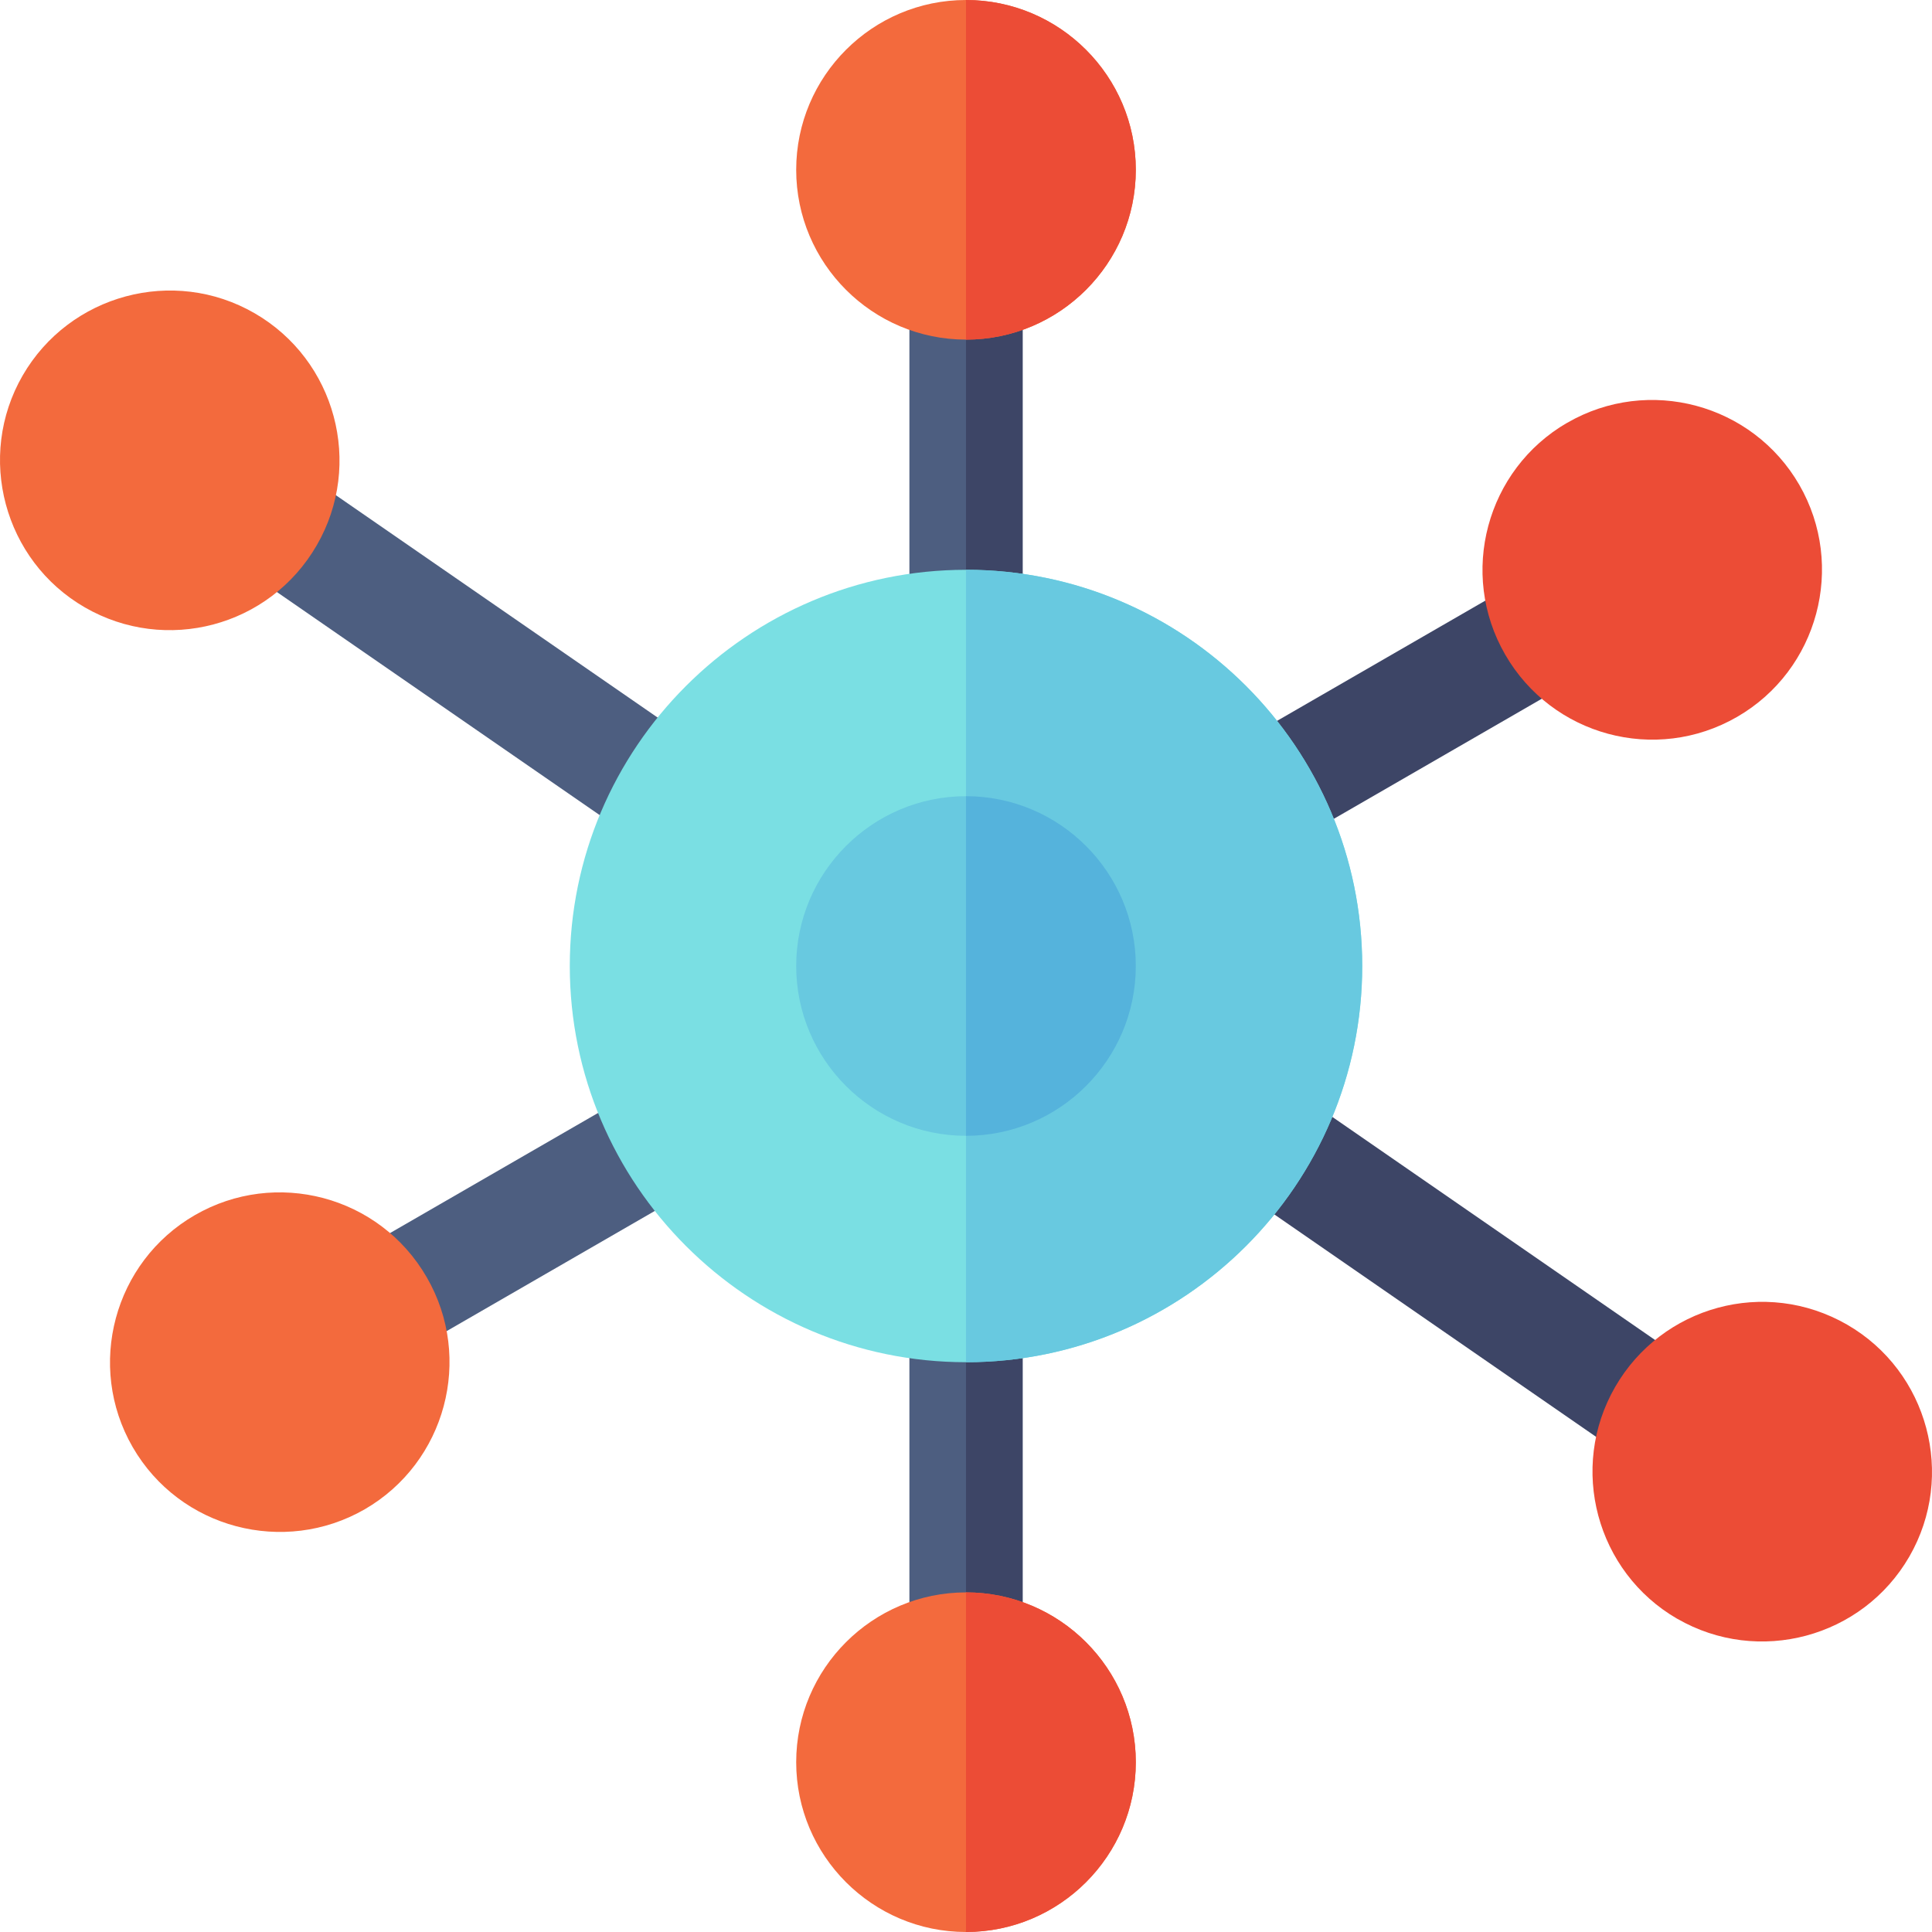
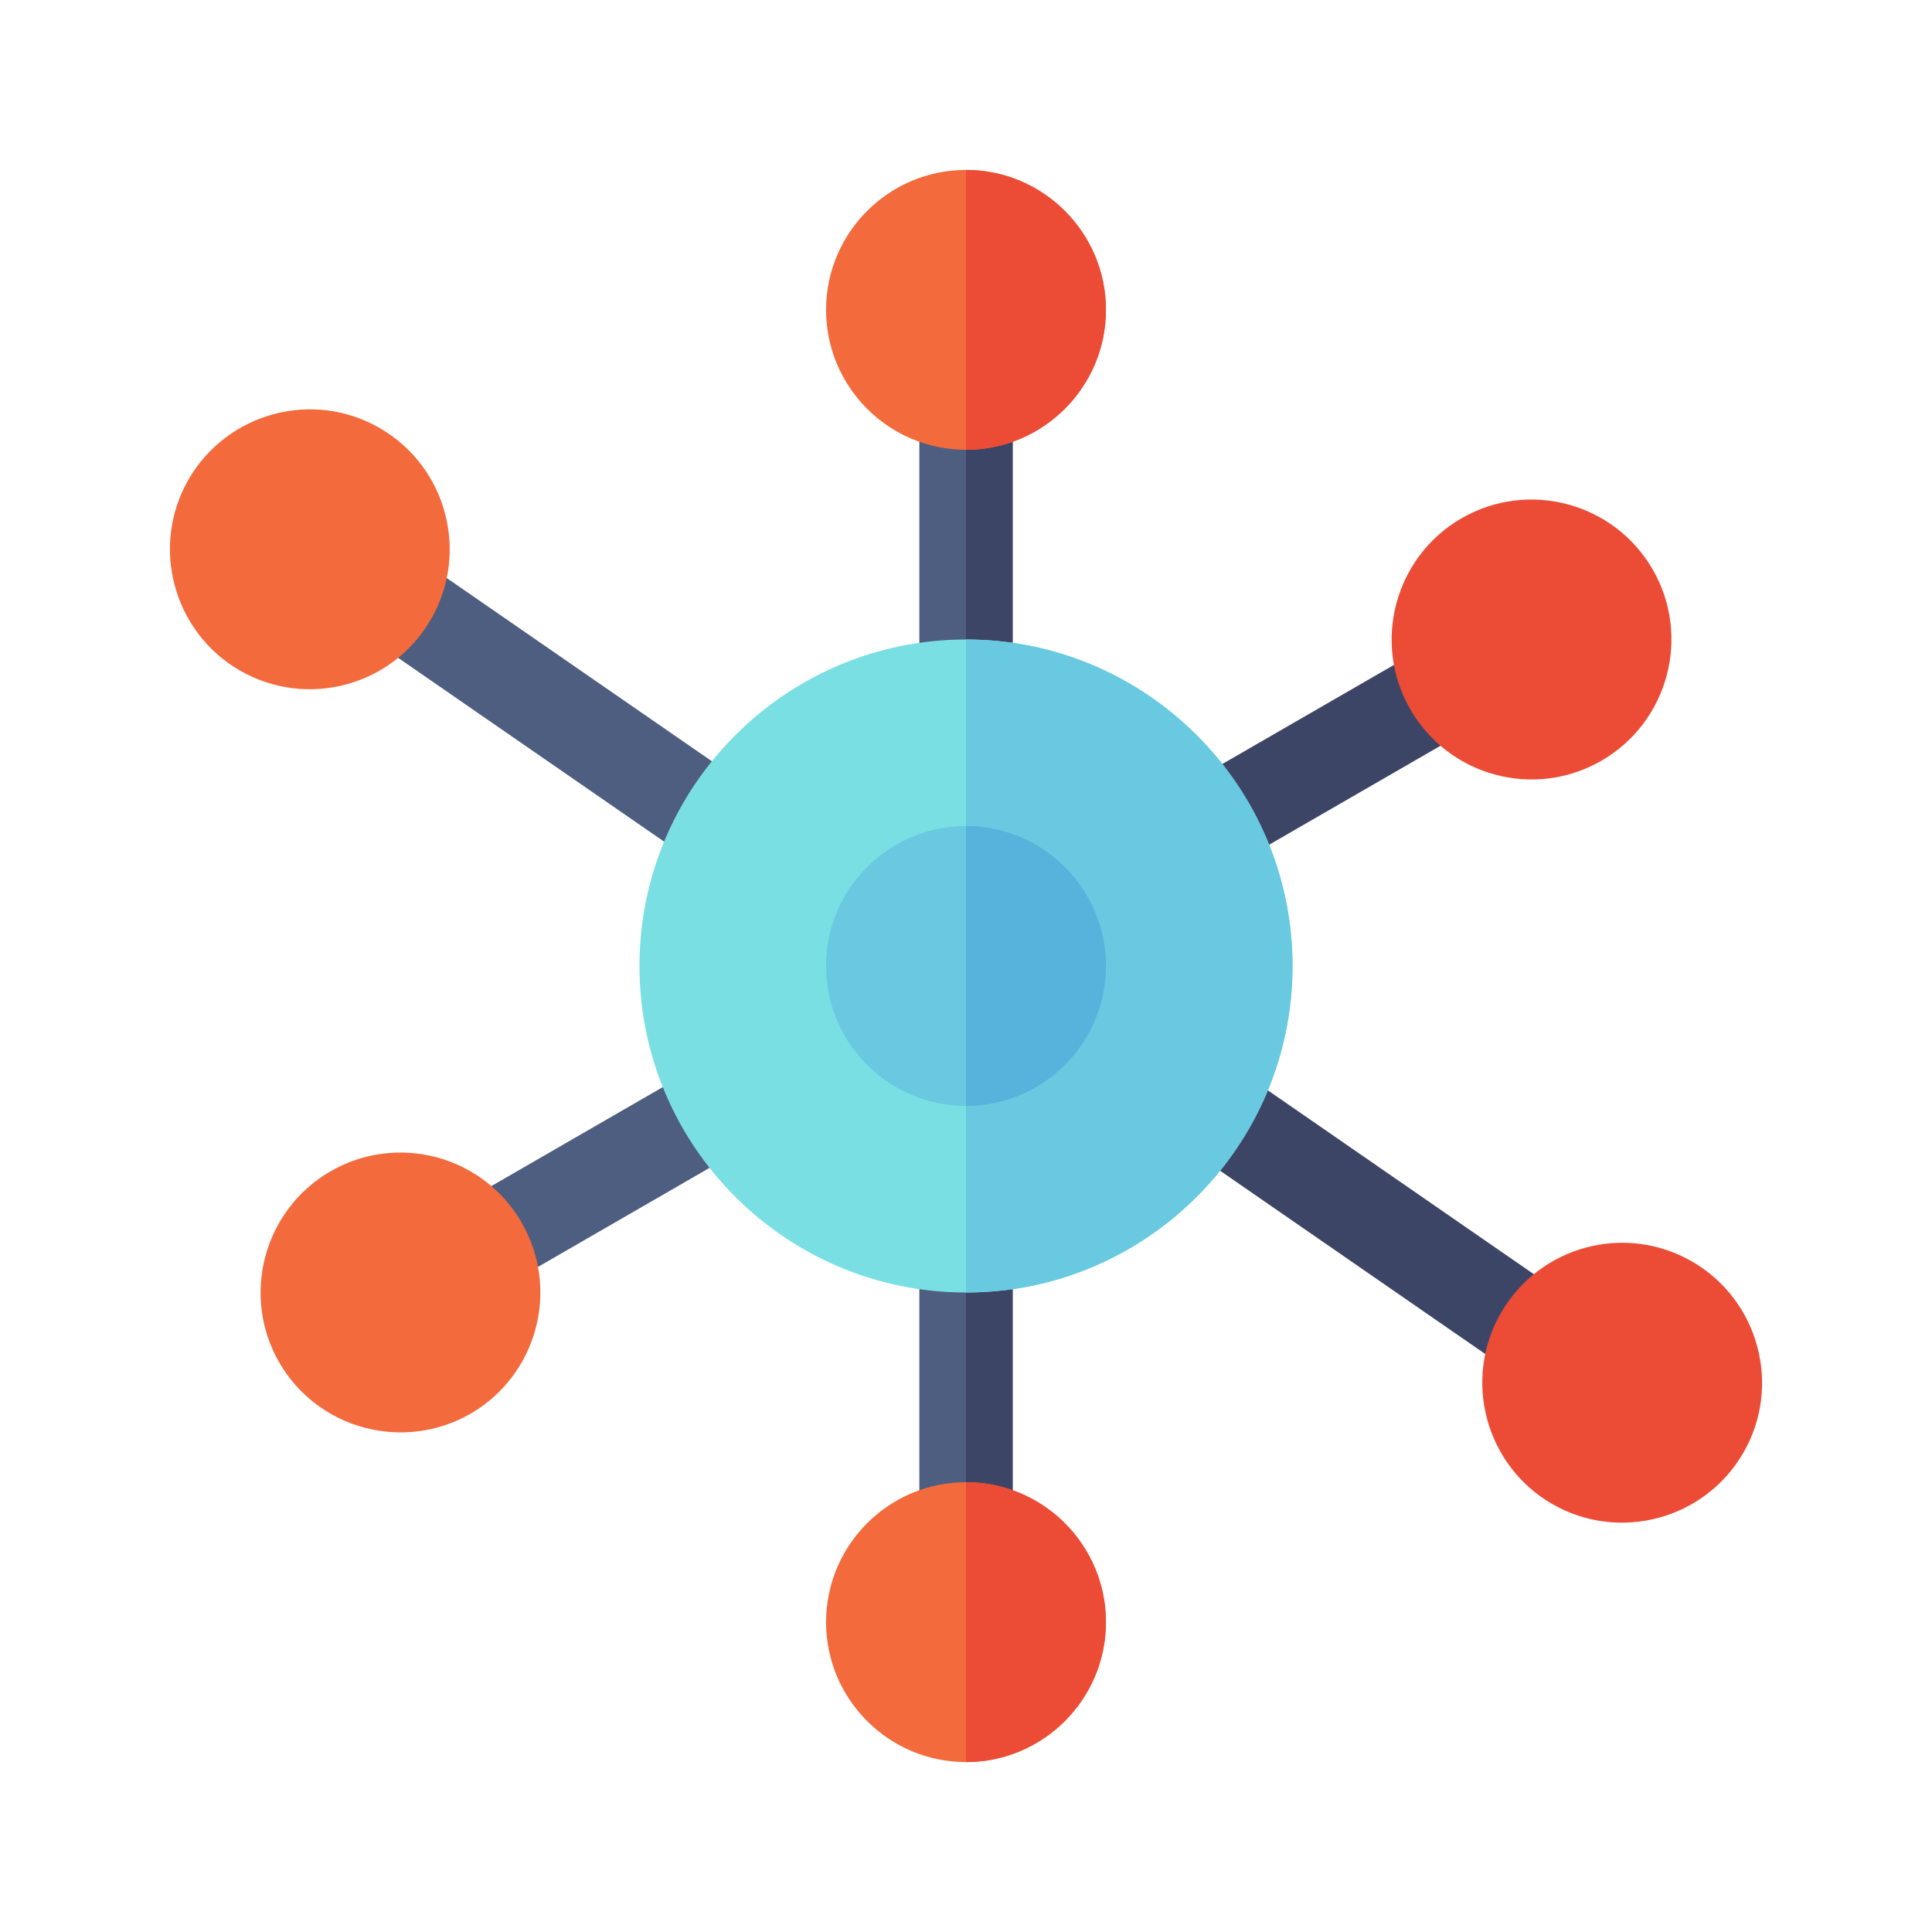
- <svg xmlns="http://www.w3.org/2000/svg" version="1.1" width="512" height="512" x="0" y="0" viewBox="0 0 512 512" style="enable-background:new 0 0 512 512" xml:space="preserve" class="">
-   <g>
-     <path fill="#4d5e80" d="M241 346h30v91h-30z" />
-     <path fill="#3d4566" d="M256 346h15v91h-15z" />
-     <path fill="#4d5e80" d="M241 75h30v91h-30z" />
-     <path fill="#3d4566" d="M256 75h15v91h-15zM326.433 197.965l77.942-45 15.002 25.984-77.941 45z" />
-     <path fill="#4d5e80" d="m92.628 332.974 77.942-45.001 15.002 25.984-77.942 45.001zM169.501 223.319l-107.096-74.01 17.11-24.639 107.095 74.011z" />
-     <path fill="#3d4566" d="M432.486 387.345 325.39 313.319l17.109-24.638 107.096 74.025z" />
-     <path fill="#7adfe3" d="M256 361c-57.891 0-105-47.109-105-105s47.109-105 105-105 105 47.109 105 105-47.109 105-105 105z" class="" />
-     <path fill="#68c9e0" d="M361 256c0-57.891-47.109-105-105-105v210c57.891 0 105-47.109 105-105z" class="" />
-     <path fill="#f36a3d" d="M256 90c-24.814 0-45-20.186-45-45s20.186-45 45-45 45 20.186 45 45-20.186 45-45 45z" class="" />
-     <path fill="#ec4c36" d="M301 45c0-24.814-20.186-45-45-45v90c24.814 0 45-20.186 45-45z" class="" />
-     <path fill="#f36a3d" d="M256 512c-24.814 0-45-20.186-45-45s20.186-45 45-45 45 20.186 45 45-20.186 45-45 45z" class="" />
-     <path fill="#ec4c36" d="M301 467c0-24.814-20.186-45-45-45v90c24.814 0 45-20.186 45-45z" class="" />
-     <path fill="#f36a3d" d="M35.16 383.5c-12.393-21.504-4.995-49.072 16.479-61.479 21.387-12.35 48.962-5.187 61.465 16.494 12.407 21.46 5.024 49.043-16.45 61.465-21.352 12.289-48.974 5.171-61.494-16.48z" class="" />
-     <path fill="#ec4c36" d="M398.896 173.485c-12.407-21.46-5.024-49.043 16.45-61.465h.029c21.489-12.422 49.058-5.01 61.465 16.479 12.393 21.504 4.995 49.072-16.479 61.479-21.627 12.484-49.092 4.965-61.465-16.493zM444.527 429.005h-.029c-21.475-12.422-28.857-40.005-16.45-61.479 12.338-21.366 39.713-29.01 61.465-16.479 21.475 12.407 28.872 39.976 16.479 61.465-12.432 21.519-40.015 28.865-61.465 16.493z" class="" />
-     <path fill="#f36a3d" d="M22.488 160.969C1.014 148.562-6.384 120.993 6.009 99.504 18.431 78.03 45.984 70.588 67.473 83.01c21.505 12.422 28.887 40.005 16.48 61.479-12.506 21.656-40.061 28.834-61.465 16.48z" class="" />
-     <path fill="#68c9e0" d="M256 301c-24.814 0-45-20.186-45-45s20.186-45 45-45 45 20.186 45 45-20.186 45-45 45z" class="" />
-     <path fill="#55b3dc" d="M301 256c0-24.814-20.186-45-45-45v90c24.814 0 45-20.186 45-45z" class="" />
+ <svg xmlns="http://www.w3.org/2000/svg" version="1.1" width="512" height="512" x="0" y="0" viewBox="0 0 512 512" style="enable-background:new 0 0 512 512" xml:space="preserve" class="" id="svg7956">
+   <defs id="defs7960" />
+   <g id="g7954" transform="matrix(0.8240949,0,0,0.8240949,45.03183,45.03172)">
+     <path fill="#4d5e80" d="m 241,346 h 30 v 91 h -30 z" id="path7920" />
+     <path fill="#3d4566" d="m 256,346 h 15 v 91 h -15 z" id="path7922" />
+     <path fill="#4d5e80" d="m 241,75 h 30 v 91 h -30 z" id="path7924" />
+     <path fill="#3d4566" d="m 256,75 h 15 v 91 h -15 z m 70.433,122.965 77.942,-45 15.002,25.984 -77.941,45 z" id="path7926" />
+     <path fill="#4d5e80" d="m 92.628,332.974 77.942,-45.001 15.002,25.984 -77.942,45.001 z M 169.501,223.319 62.405,149.309 79.515,124.67 186.61,198.681 Z" id="path7928" />
+     <path fill="#3d4566" d="M 432.486,387.345 325.39,313.319 342.499,288.681 449.595,362.706 Z" id="path7930" />
+     <path fill="#7adfe3" d="m 256,361 c -57.891,0 -105,-47.109 -105,-105 0,-57.891 47.109,-105 105,-105 57.891,0 105,47.109 105,105 0,57.891 -47.109,105 -105,105 z" class="" id="path7932" />
+     <path fill="#68c9e0" d="M 361,256 C 361,198.109 313.891,151 256,151 v 210 c 57.891,0 105,-47.109 105,-105 z" class="" id="path7934" />
+     <path fill="#f36a3d" d="m 256,90 c -24.814,0 -45,-20.186 -45,-45 0,-24.814 20.186,-45 45,-45 24.814,0 45,20.186 45,45 0,24.814 -20.186,45 -45,45 z" class="" id="path7936" />
+     <path fill="#ec4c36" d="M 301,45 C 301,20.186 280.814,0 256,0 v 90 c 24.814,0 45,-20.186 45,-45 z" class="" id="path7938" />
+     <path fill="#f36a3d" d="m 256,512 c -24.814,0 -45,-20.186 -45,-45 0,-24.814 20.186,-45 45,-45 24.814,0 45,20.186 45,45 0,24.814 -20.186,45 -45,45 z" class="" id="path7940" />
+     <path fill="#ec4c36" d="m 301,467 c 0,-24.814 -20.186,-45 -45,-45 v 90 c 24.814,0 45,-20.186 45,-45 z" class="" id="path7942" />
+     <path fill="#f36a3d" d="m 35.16,383.5 c -12.393,-21.504 -4.995,-49.072 16.479,-61.479 21.387,-12.35 48.962,-5.187 61.465,16.494 12.407,21.46 5.024,49.043 -16.45,61.465 C 75.302,412.269 47.68,405.151 35.16,383.5 Z" class="" id="path7944" />
+     <path fill="#ec4c36" d="m 398.896,173.485 c -12.407,-21.46 -5.024,-49.043 16.45,-61.465 h 0.029 c 21.489,-12.422 49.058,-5.01 61.465,16.479 12.393,21.504 4.995,49.072 -16.479,61.479 -21.627,12.484 -49.092,4.965 -61.465,-16.493 z m 45.631,255.52 h -0.029 C 423.023,416.583 415.641,389 428.048,367.526 c 12.338,-21.366 39.713,-29.01 61.465,-16.479 21.475,12.407 28.872,39.976 16.479,61.465 -12.432,21.519 -40.015,28.865 -61.465,16.493 z" class="" id="path7946" />
+     <path fill="#f36a3d" d="M 22.488,160.969 C 1.014,148.562 -6.384,120.993 6.009,99.504 18.431,78.03 45.984,70.588 67.473,83.01 c 21.505,12.422 28.887,40.005 16.48,61.479 -12.506,21.656 -40.061,28.834 -61.465,16.48 z" class="" id="path7948" />
+     <path fill="#68c9e0" d="m 256,301 c -24.814,0 -45,-20.186 -45,-45 0,-24.814 20.186,-45 45,-45 24.814,0 45,20.186 45,45 0,24.814 -20.186,45 -45,45 z" class="" id="path7950" />
+     <path fill="#55b3dc" d="m 301,256 c 0,-24.814 -20.186,-45 -45,-45 v 90 c 24.814,0 45,-20.186 45,-45 z" class="" id="path7952" />
  </g>
</svg>
